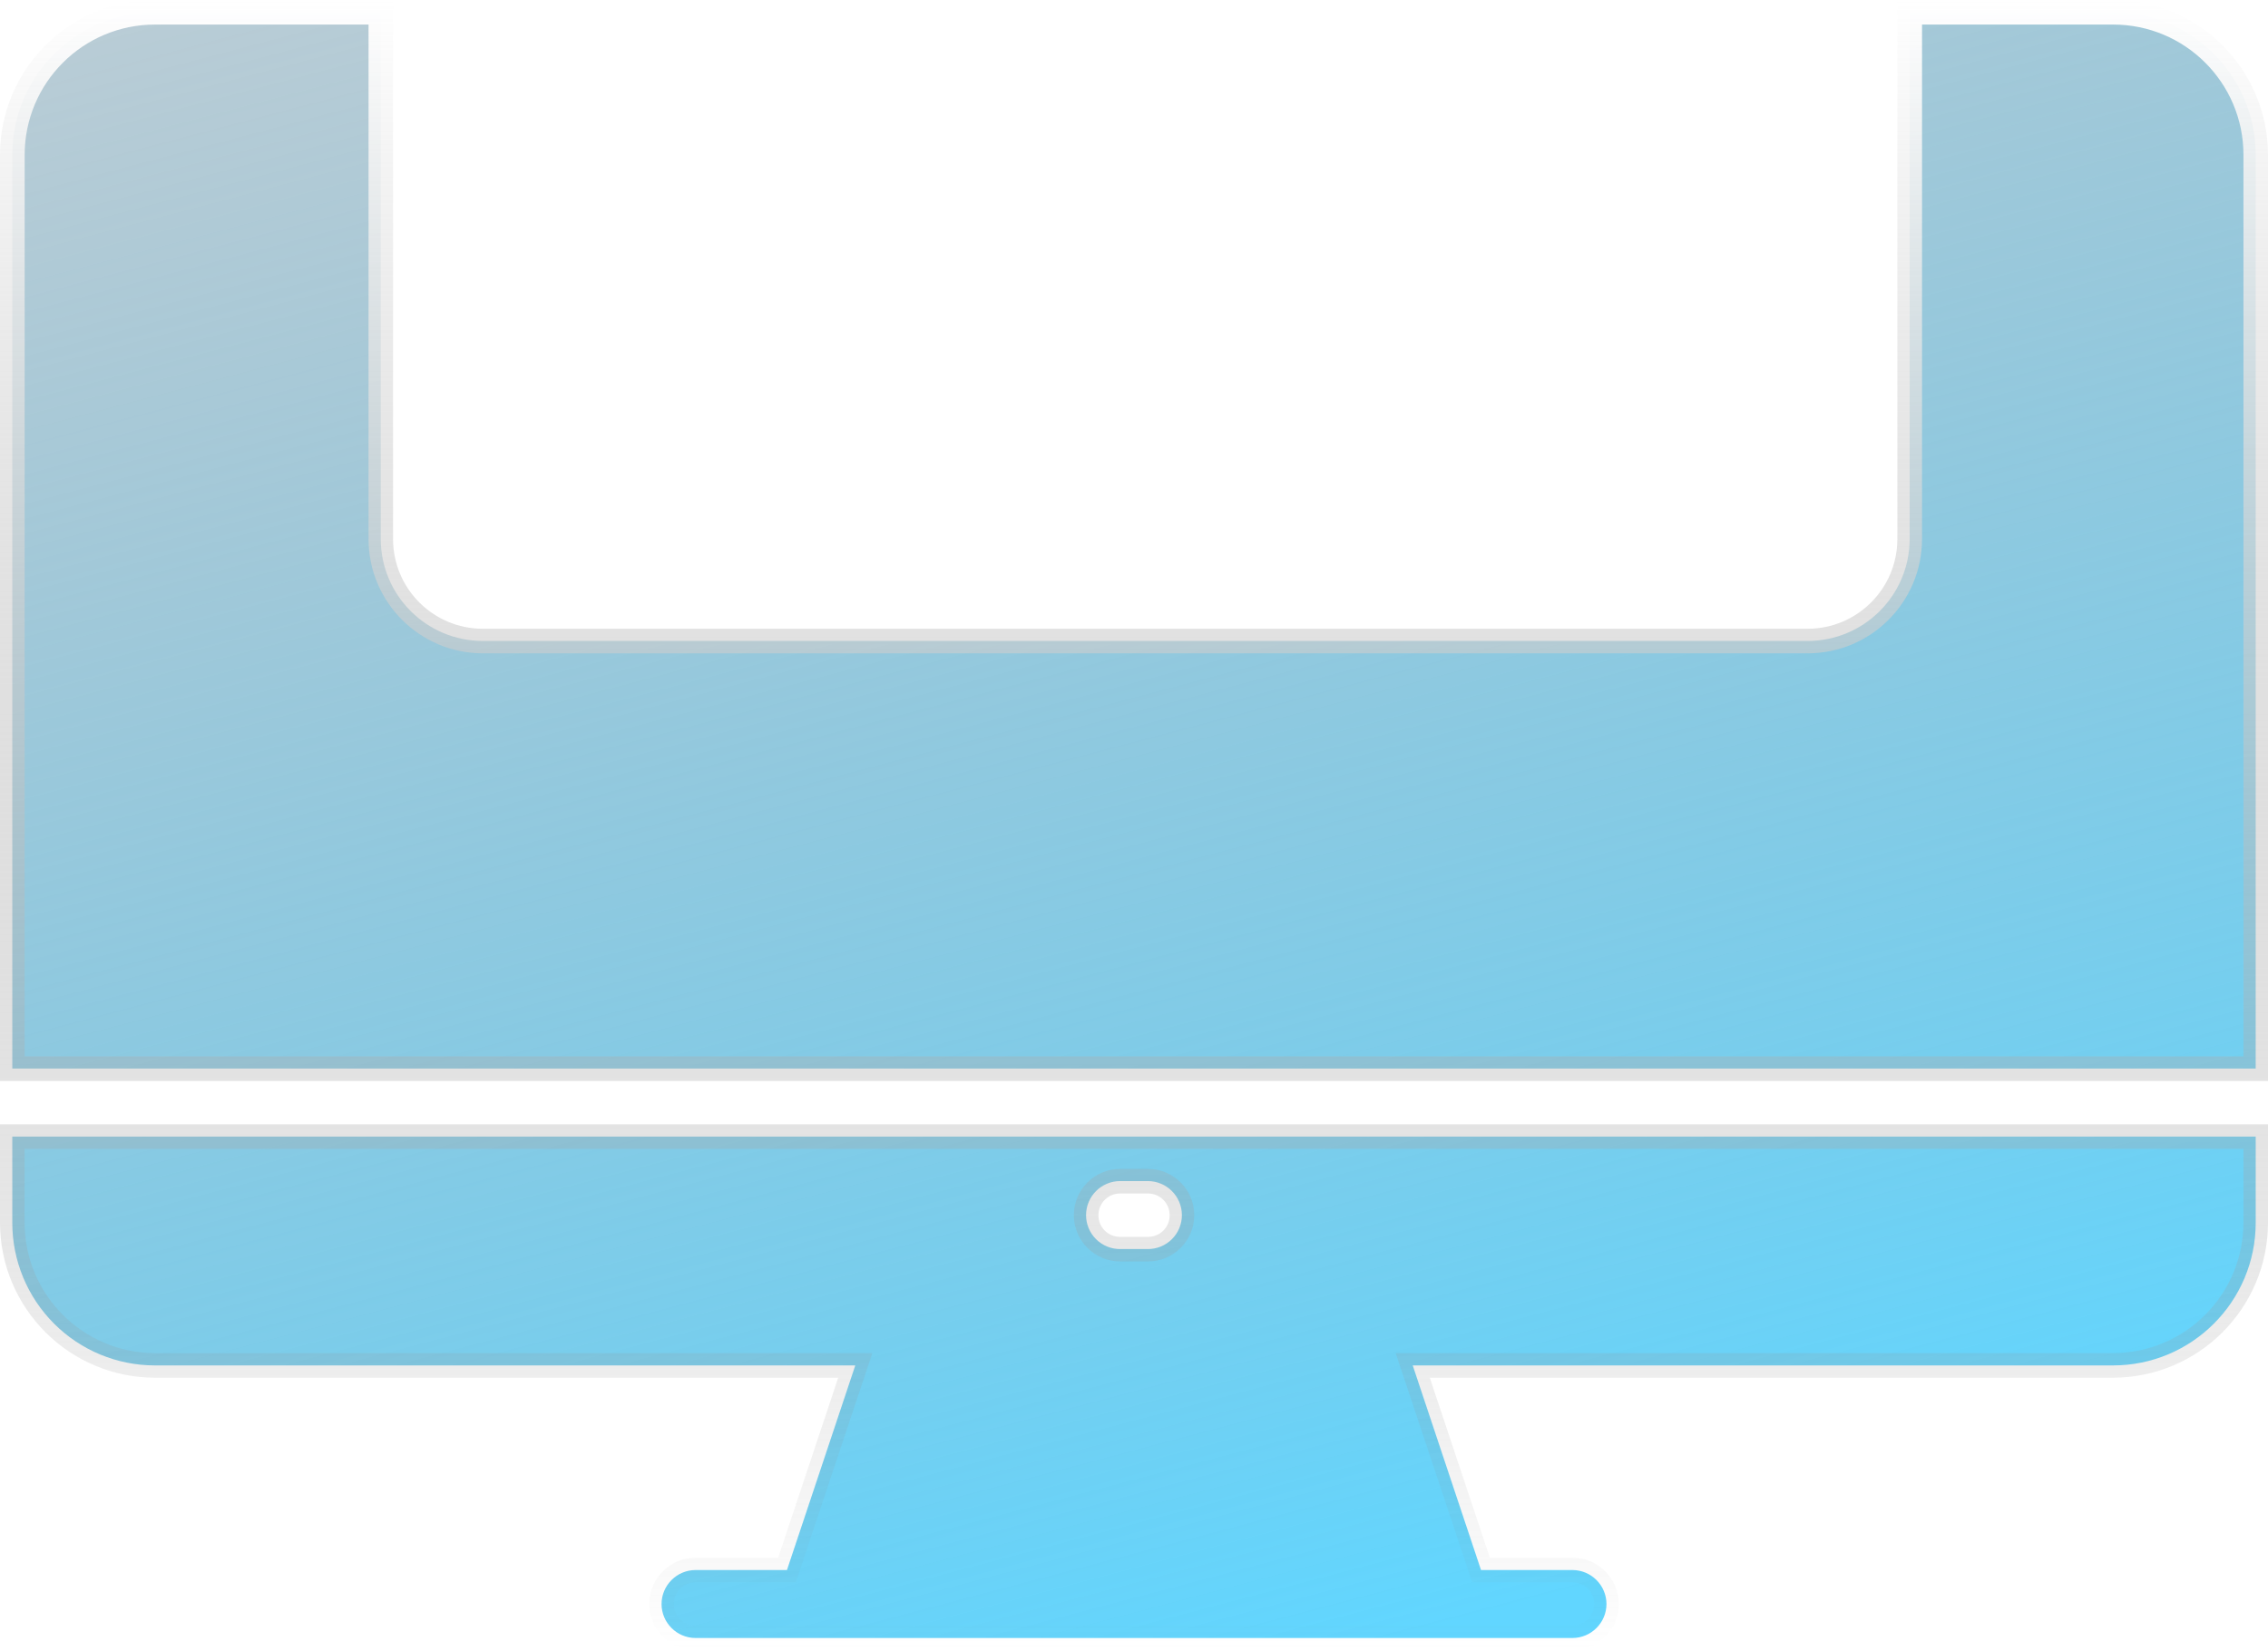
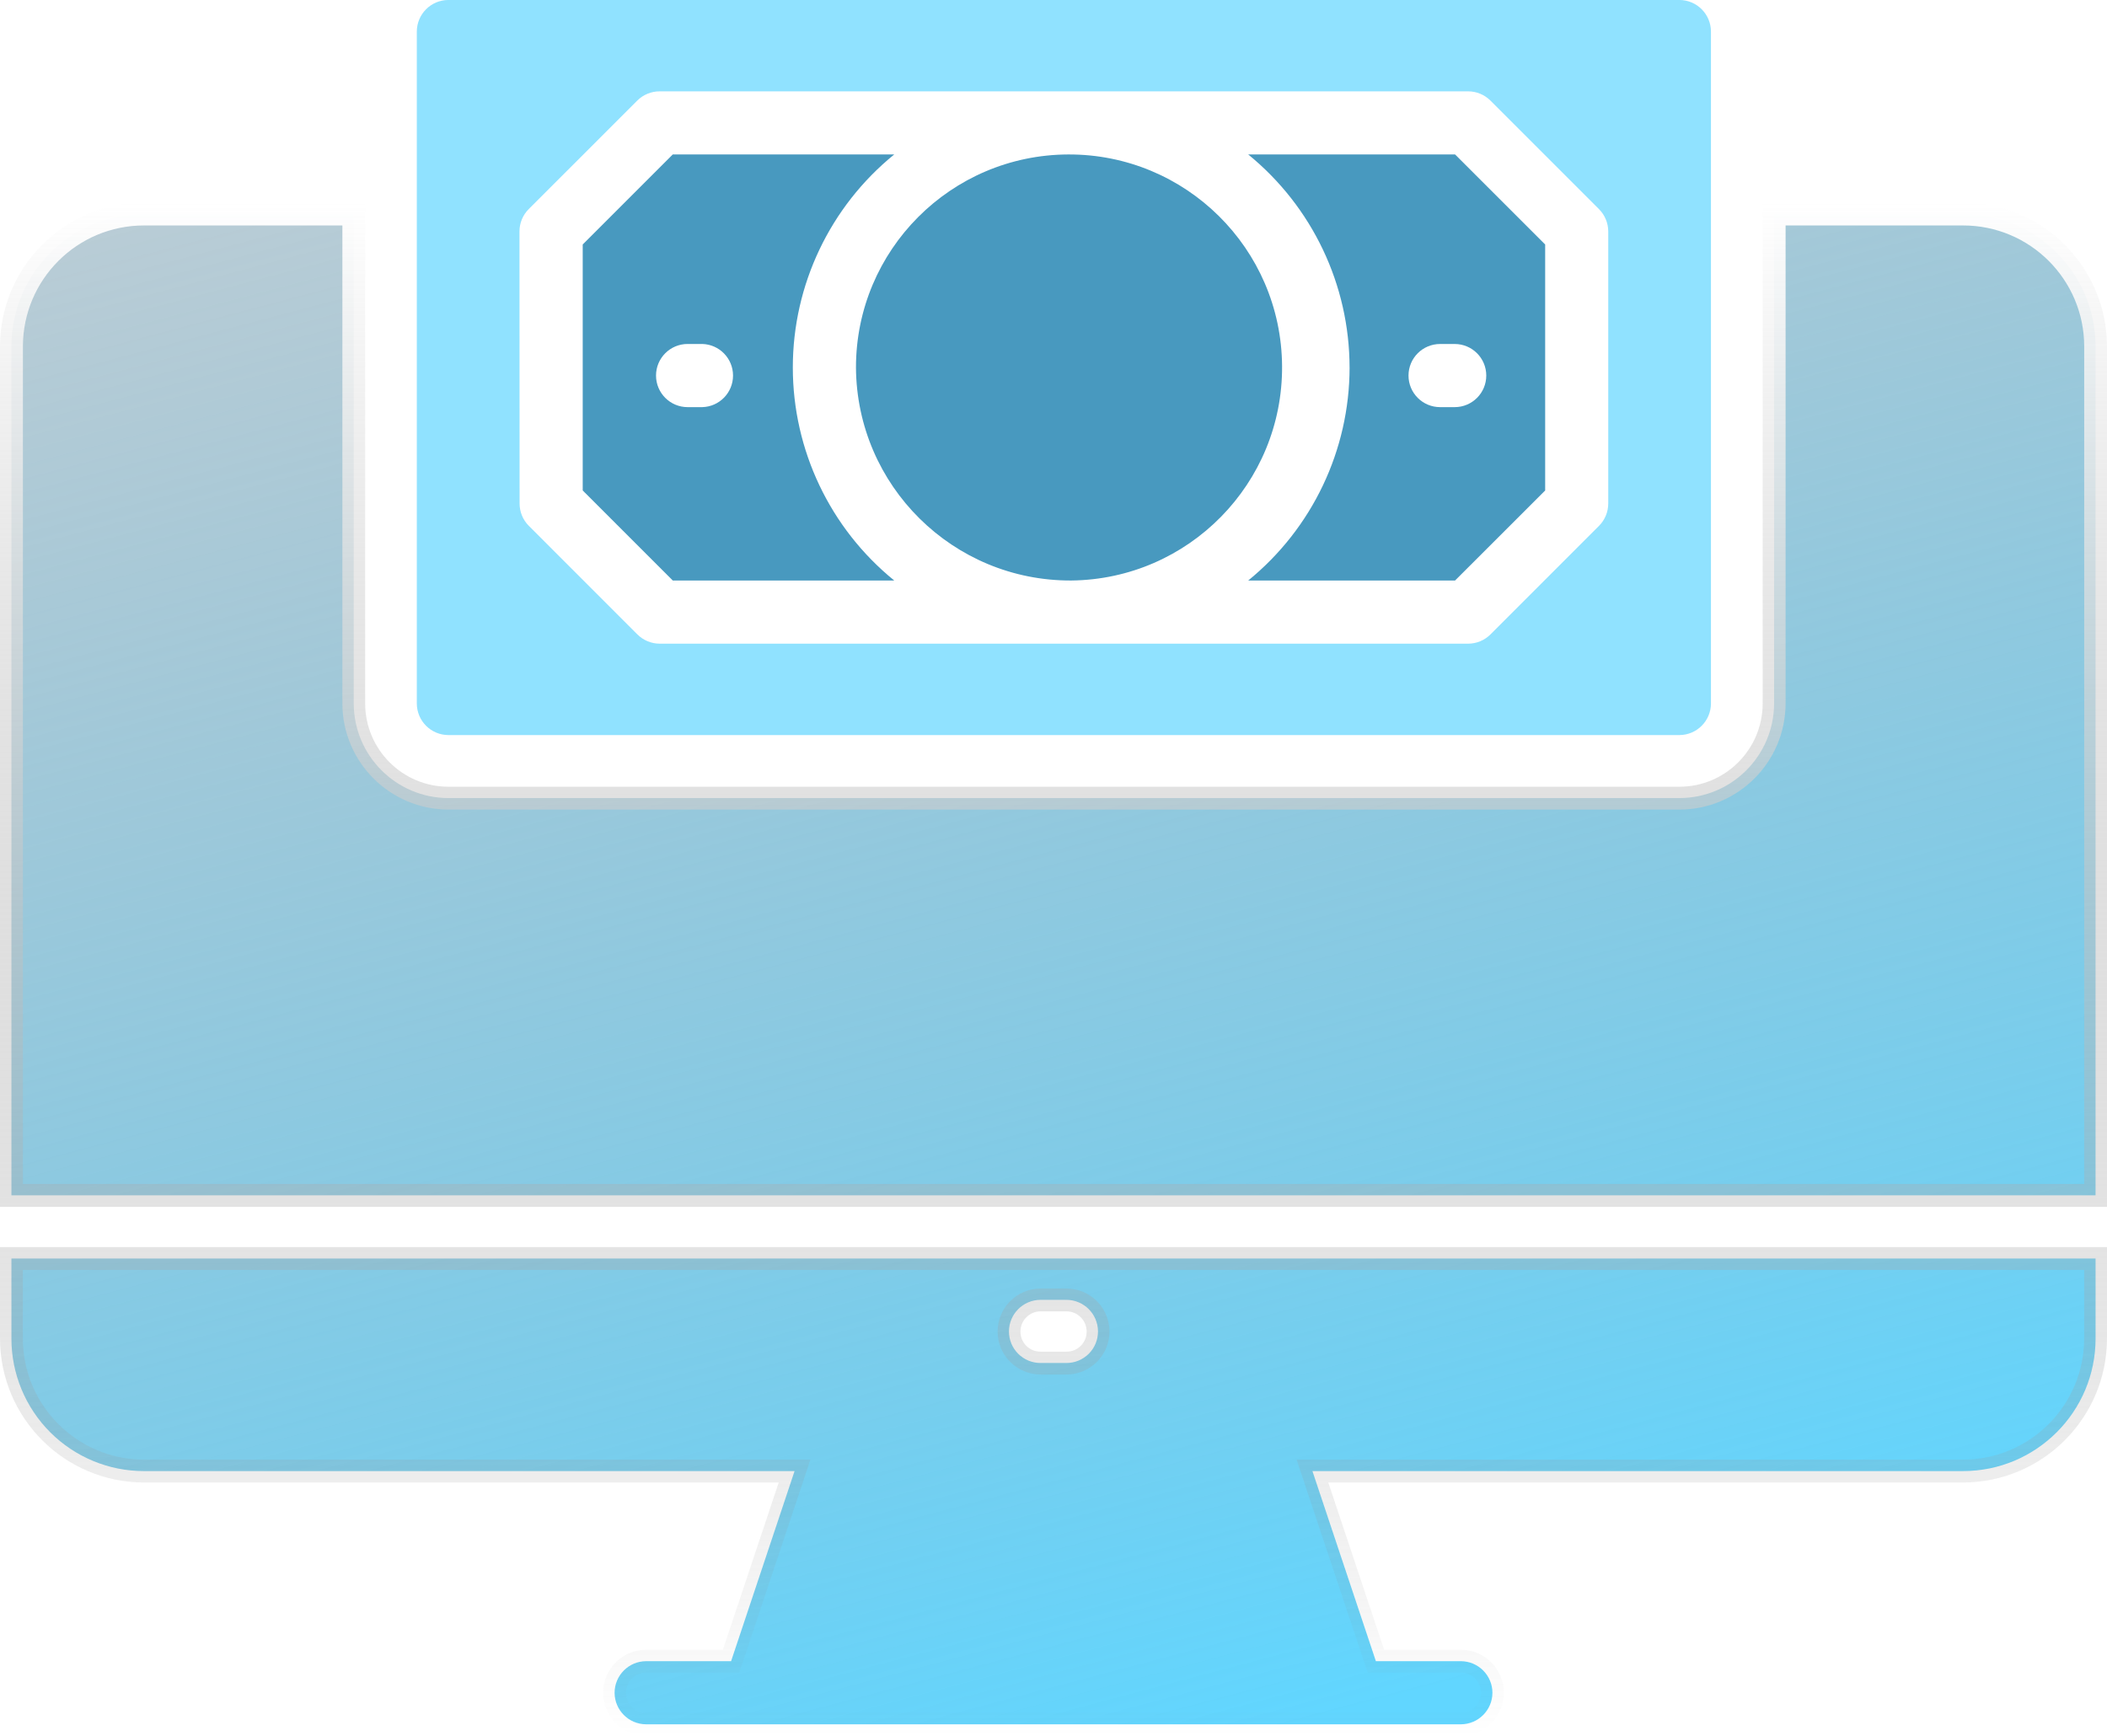
- <svg xmlns="http://www.w3.org/2000/svg" width="92.229" height="67.114" viewBox="0 0 92.229 67.114">
+ <svg xmlns="http://www.w3.org/2000/svg" width="92.229" height="75.985" viewBox="0 0 92.229 75.985">
  <defs>
    <linearGradient id="linear-gradient" x1="0.946" y1="0.888" x2="0.195" y2="-1.182" gradientUnits="objectBoundingBox">
      <stop offset="0" stop-color="#61d6ff" />
      <stop offset="1" stop-color="#785a5a" stop-opacity="0" />
    </linearGradient>
    <linearGradient id="linear-gradient-2" x1="0.5" x2="0.5" y2="1" gradientUnits="objectBoundingBox">
      <stop offset="0" stop-color="#fff" />
      <stop offset="1" stop-color="gray" stop-opacity="0" />
    </linearGradient>
  </defs>
-   <g id="Group_31155" data-name="Group 31155" transform="translate(0.5 -8.871)">
-     <path id="Union_91" data-name="Union 91" d="M-1646.217-1187.118a1.386,1.386,0,0,1-1.381-1.382,1.387,1.387,0,0,1,1.381-1.382h3.719l2.778-8.321h-28.474a5.8,5.8,0,0,1-5.806-5.806v-3.5h91.229v3.5a5.805,5.805,0,0,1-5.806,5.806h-28.474l2.777,8.321h3.718a1.388,1.388,0,0,1,1.384,1.382,1.387,1.387,0,0,1-1.384,1.382Zm15.882-17.2a1.378,1.378,0,0,0,1.382,1.382h1.133a1.378,1.378,0,0,0,1.382-1.382,1.386,1.386,0,0,0-1.382-1.382h-1.133A1.386,1.386,0,0,0-1630.335-1204.313Zm-43.665-5.958v-37.169a5.805,5.805,0,0,1,5.806-5.792h9.178v21.425a4.15,4.15,0,0,0,4.146,4.146h53.881a4.151,4.151,0,0,0,4.146-4.146v-21.425h8.265a5.8,5.8,0,0,1,5.806,5.792v37.169Z" transform="translate(1674 1262.603)" fill="url(#linear-gradient)" />
-     <path id="Union_91_-_Outline" data-name="Union 91 - Outline" d="M-1610.555-1186.618h-35.662a1.884,1.884,0,0,1-1.881-1.882,1.884,1.884,0,0,1,1.881-1.882h3.359l2.444-7.321h-27.78a6.313,6.313,0,0,1-6.306-6.306v-4h92.229v4a6.313,6.313,0,0,1-6.306,6.306h-27.78l2.444,7.321h3.358a1.885,1.885,0,0,1,1.884,1.882A1.885,1.885,0,0,1-1610.555-1186.618Zm-35.662-2.765a.883.883,0,0,0-.881.882.883.883,0,0,0,.881.882h35.662a.884.884,0,0,0,.884-.882.884.884,0,0,0-.884-.882h-4.078l-3.111-9.321h29.168a5.312,5.312,0,0,0,5.306-5.306v-3H-1673.5v3a5.312,5.312,0,0,0,5.306,5.306h29.168l-3.112,9.321Zm18.4-13.048h-1.133a1.885,1.885,0,0,1-1.882-1.882,1.884,1.884,0,0,1,1.882-1.882h1.133a1.884,1.884,0,0,1,1.882,1.882A1.885,1.885,0,0,1-1627.819-1202.431Zm-1.133-2.765a.883.883,0,0,0-.882.882.873.873,0,0,0,.882.882h1.133a.873.873,0,0,0,.882-.882.883.883,0,0,0-.882-.882Zm46.681-4.576H-1674.5v-37.669a6.306,6.306,0,0,1,6.306-6.292h9.678v21.925a3.65,3.65,0,0,0,3.646,3.646h53.881a3.65,3.65,0,0,0,3.646-3.646v-21.925h8.765a6.306,6.306,0,0,1,6.306,6.292Zm-91.229-1h90.229v-36.669a5.3,5.3,0,0,0-5.306-5.292h-7.765v20.925a4.652,4.652,0,0,1-4.646,4.646h-53.881a4.652,4.652,0,0,1-4.646-4.646v-20.925h-8.678a5.3,5.3,0,0,0-5.306,5.292Z" transform="translate(1674 1262.603)" fill="url(#linear-gradient-2)" />
+   <g id="Group_31475" data-name="Group 31475" transform="translate(-779.5 -145.232)">
+     <g id="Group_31155" data-name="Group 31155" transform="translate(780 145.232)">
+       <path id="Union_91" data-name="Union 91" d="M-1646.217-1187.118a1.386,1.386,0,0,1-1.381-1.382,1.387,1.387,0,0,1,1.381-1.382h3.719l2.778-8.321h-28.474a5.8,5.8,0,0,1-5.806-5.806v-3.5h91.229v3.5a5.805,5.805,0,0,1-5.806,5.806h-28.474l2.777,8.321h3.718a1.388,1.388,0,0,1,1.384,1.382,1.387,1.387,0,0,1-1.384,1.382Zm15.882-17.2a1.378,1.378,0,0,0,1.382,1.382h1.133a1.378,1.378,0,0,0,1.382-1.382,1.386,1.386,0,0,0-1.382-1.382h-1.133A1.386,1.386,0,0,0-1630.335-1204.313Zm-43.665-5.958v-37.169a5.805,5.805,0,0,1,5.806-5.792h9.178v21.425a4.15,4.15,0,0,0,4.146,4.146h53.881a4.151,4.151,0,0,0,4.146-4.146v-21.425h8.265a5.8,5.8,0,0,1,5.806,5.792v37.169Z" transform="translate(1674 1262.603)" fill="url(#linear-gradient)" />
+       <path id="Union_91_-_Outline" data-name="Union 91 - Outline" d="M-1610.555-1186.618h-35.662a1.884,1.884,0,0,1-1.881-1.882,1.884,1.884,0,0,1,1.881-1.882h3.359l2.444-7.321h-27.78a6.313,6.313,0,0,1-6.306-6.306v-4h92.229v4a6.313,6.313,0,0,1-6.306,6.306h-27.78l2.444,7.321h3.358a1.885,1.885,0,0,1,1.884,1.882A1.885,1.885,0,0,1-1610.555-1186.618Zm-35.662-2.765a.883.883,0,0,0-.881.882.883.883,0,0,0,.881.882h35.662a.884.884,0,0,0,.884-.882.884.884,0,0,0-.884-.882h-4.078l-3.111-9.321h29.168a5.312,5.312,0,0,0,5.306-5.306v-3H-1673.5v3a5.312,5.312,0,0,0,5.306,5.306h29.168l-3.112,9.321Zm18.4-13.048h-1.133a1.885,1.885,0,0,1-1.882-1.882,1.884,1.884,0,0,1,1.882-1.882h1.133a1.884,1.884,0,0,1,1.882,1.882A1.885,1.885,0,0,1-1627.819-1202.431Zm-1.133-2.765a.883.883,0,0,0-.882.882.873.873,0,0,0,.882.882h1.133a.873.873,0,0,0,.882-.882.883.883,0,0,0-.882-.882Zm46.681-4.576H-1674.5v-37.669a6.306,6.306,0,0,1,6.306-6.292h9.678v21.925a3.65,3.65,0,0,0,3.646,3.646h53.881a3.65,3.65,0,0,0,3.646-3.646v-21.925h8.765a6.306,6.306,0,0,1,6.306,6.292Zm-91.229-1h90.229v-36.669a5.3,5.3,0,0,0-5.306-5.292h-7.765v20.925a4.652,4.652,0,0,1-4.646,4.646h-53.881a4.652,4.652,0,0,1-4.646-4.646v-20.925h-8.678a5.3,5.3,0,0,0-5.306,5.292Z" transform="translate(1674 1262.603)" fill="url(#linear-gradient-2)" />
+     </g>
+     <g id="Group_31158" data-name="Group 31158">
+       <path id="Path_35414" data-name="Path 35414" d="M60.706,28.032a9.326,9.326,0,1,0-9.422-9.326,9.385,9.385,0,0,0,9.422,9.326" transform="translate(765.684 142.613)" fill="#4899bf" />
+       <path id="Path_35415" data-name="Path 35415" d="M48.327,28.032a12.016,12.016,0,0,1,0-18.652H38.633l-3.942,3.942V24.09l3.942,3.942ZM37.9,19.06a1.383,1.383,0,0,1,1.383-1.383h.642a1.383,1.383,0,0,1,0,2.765h-.642A1.383,1.383,0,0,1,37.9,19.06" transform="translate(770.316 142.613)" fill="#4899bf" />
+       <path id="Path_35416" data-name="Path 35416" d="M79.539,18.705A12.037,12.037,0,0,1,75.1,28.032h9.055L88.1,24.09V13.321L84.156,9.379H75.1a12.037,12.037,0,0,1,4.438,9.326m3.96-1.028h.642a1.382,1.382,0,1,1,0,2.764H83.5a1.382,1.382,0,1,1,0-2.764" transform="translate(759.036 142.614)" fill="#4899bf" />
+       <path id="Path_35417" data-name="Path 35417" d="M26,32.18H79.885A1.386,1.386,0,0,0,81.266,30.8V1.383A1.386,1.386,0,0,0,79.885,0H26a1.386,1.386,0,0,0-1.382,1.382V30.8A1.386,1.386,0,0,0,26,32.18m3.112-22.049a1.383,1.383,0,0,1,.405-.977L34.272,4.4A1.383,1.383,0,0,1,35.25,4H70.637a1.381,1.381,0,0,1,.977.405l4.751,4.751a1.383,1.383,0,0,1,.405.977V22.045a1.38,1.38,0,0,1-.405.977l-4.751,4.752a1.384,1.384,0,0,1-.977.405H35.25a1.386,1.386,0,0,1-.977-.405l-4.751-4.752a1.38,1.38,0,0,1-.405-.977Z" transform="translate(773.127 145.231)" fill="rgba(97,214,255,0.7)" />
+     </g>
  </g>
</svg>
